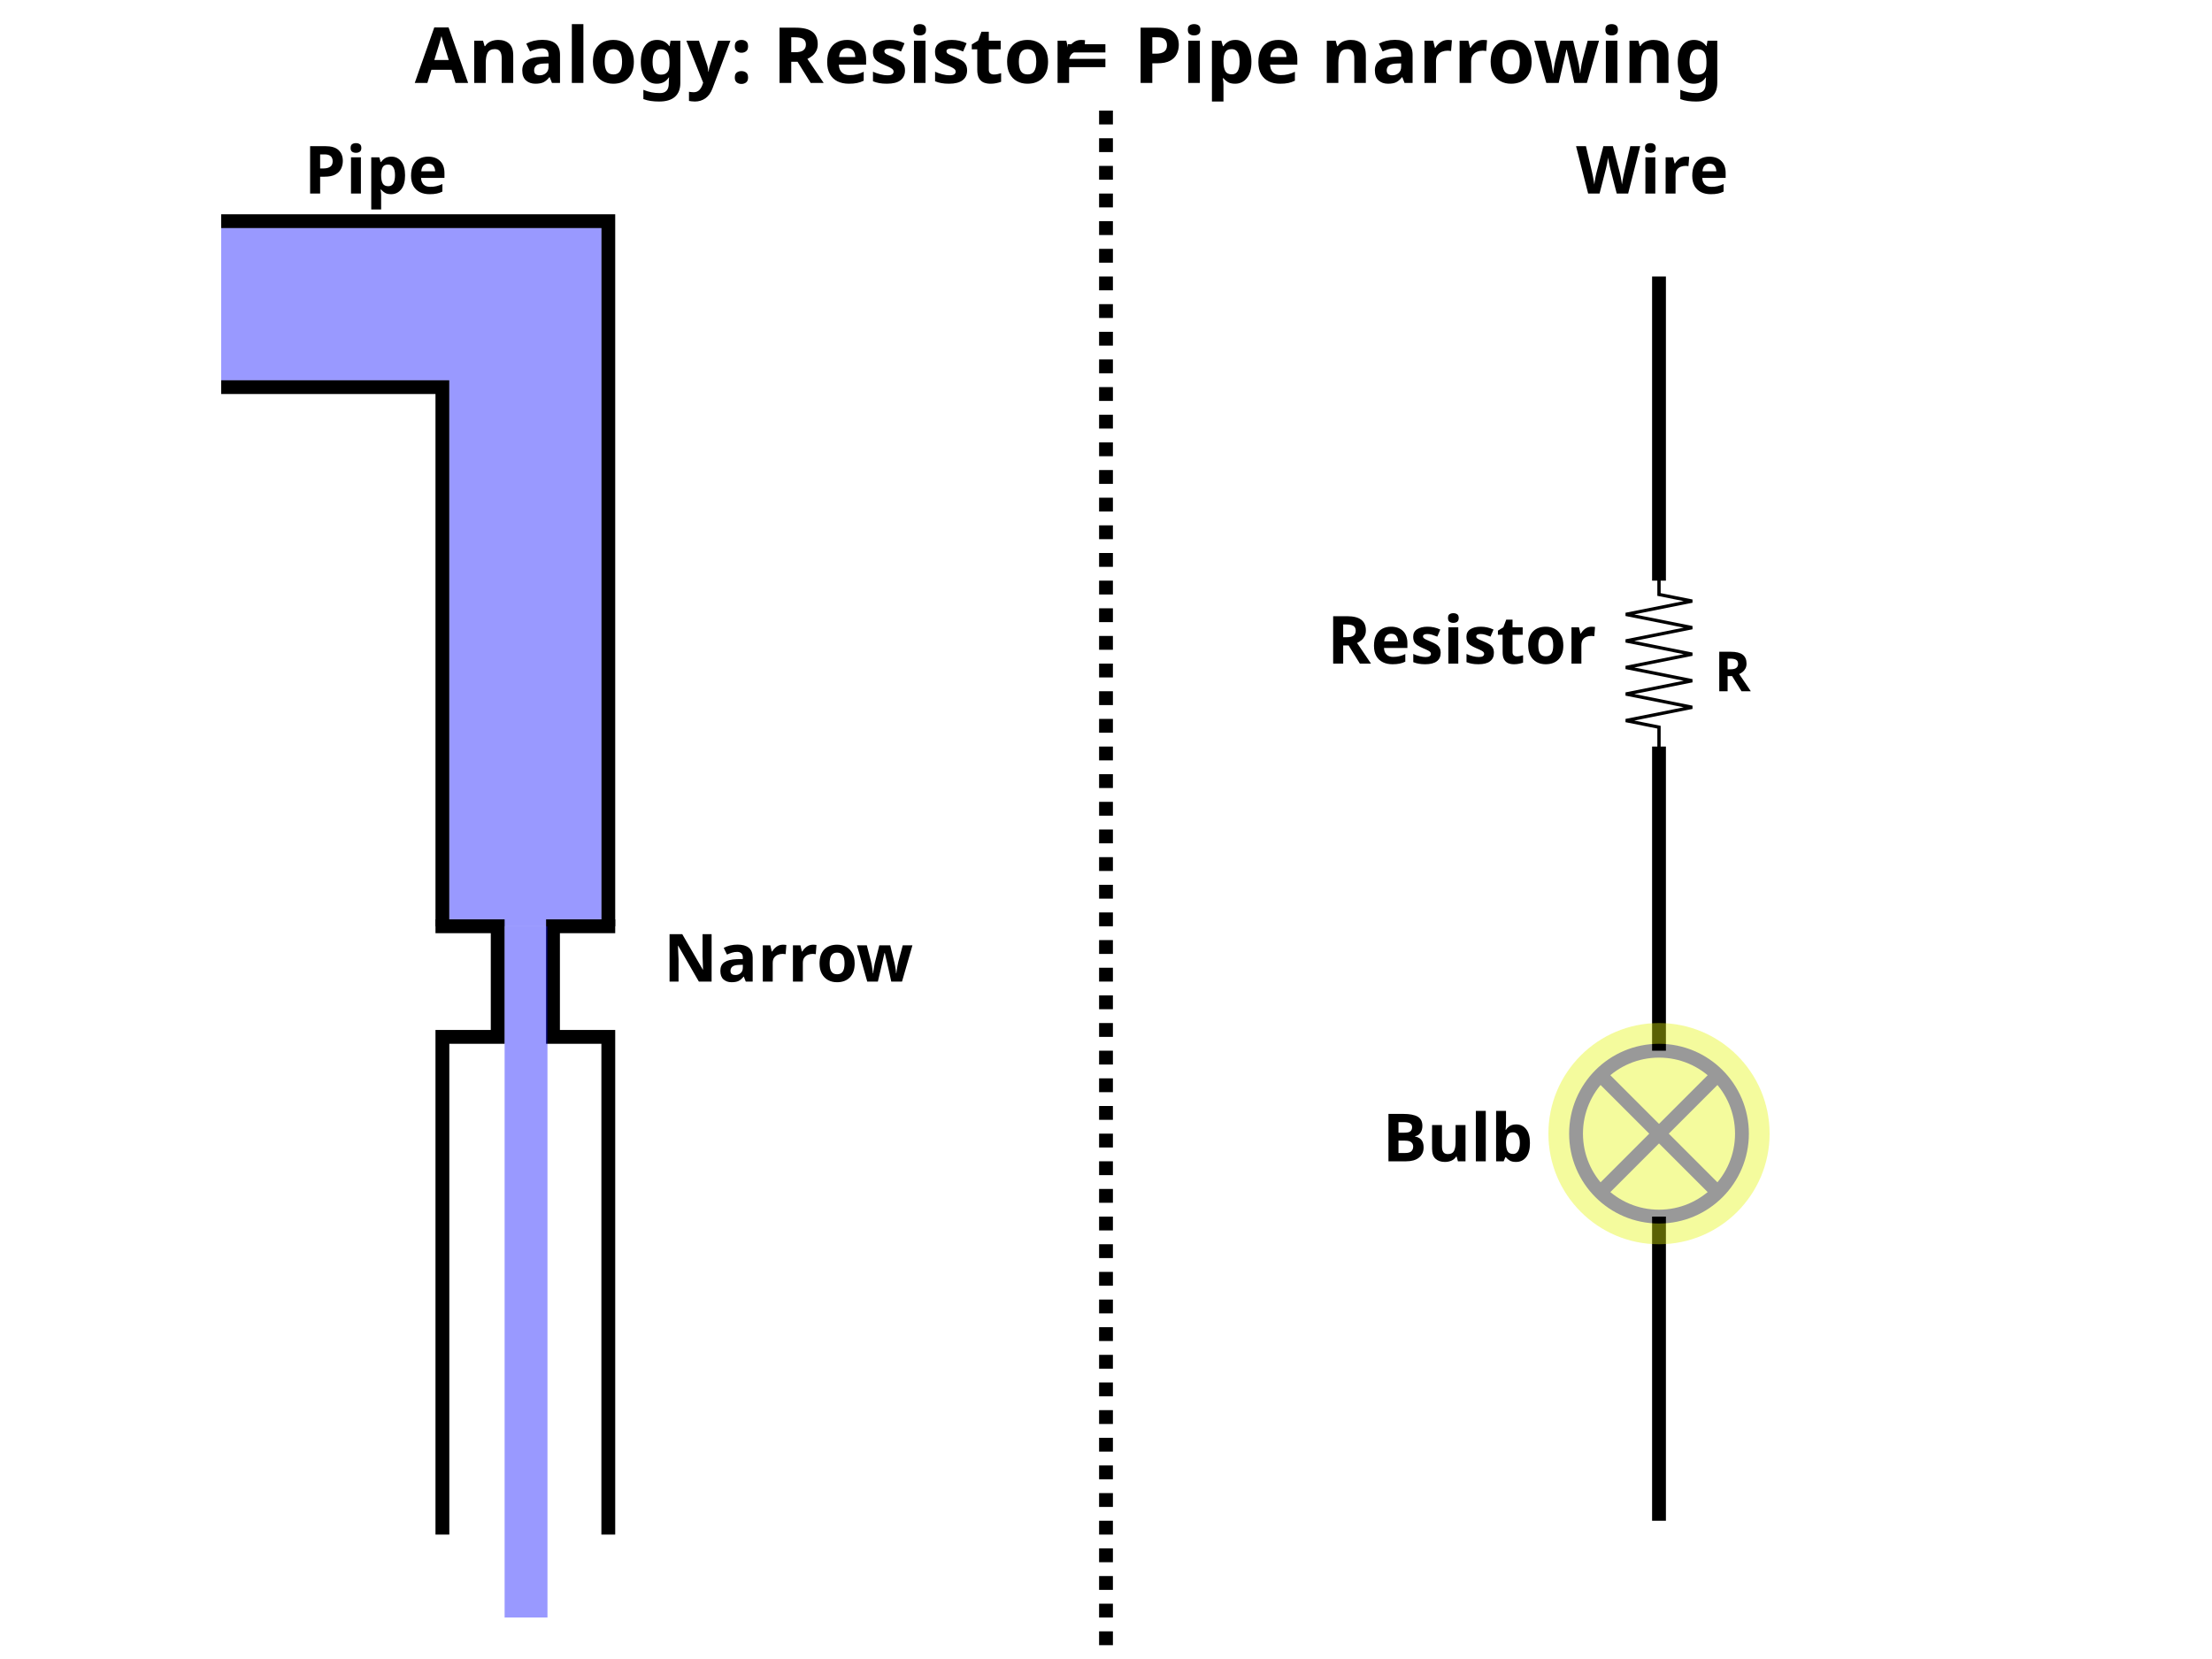
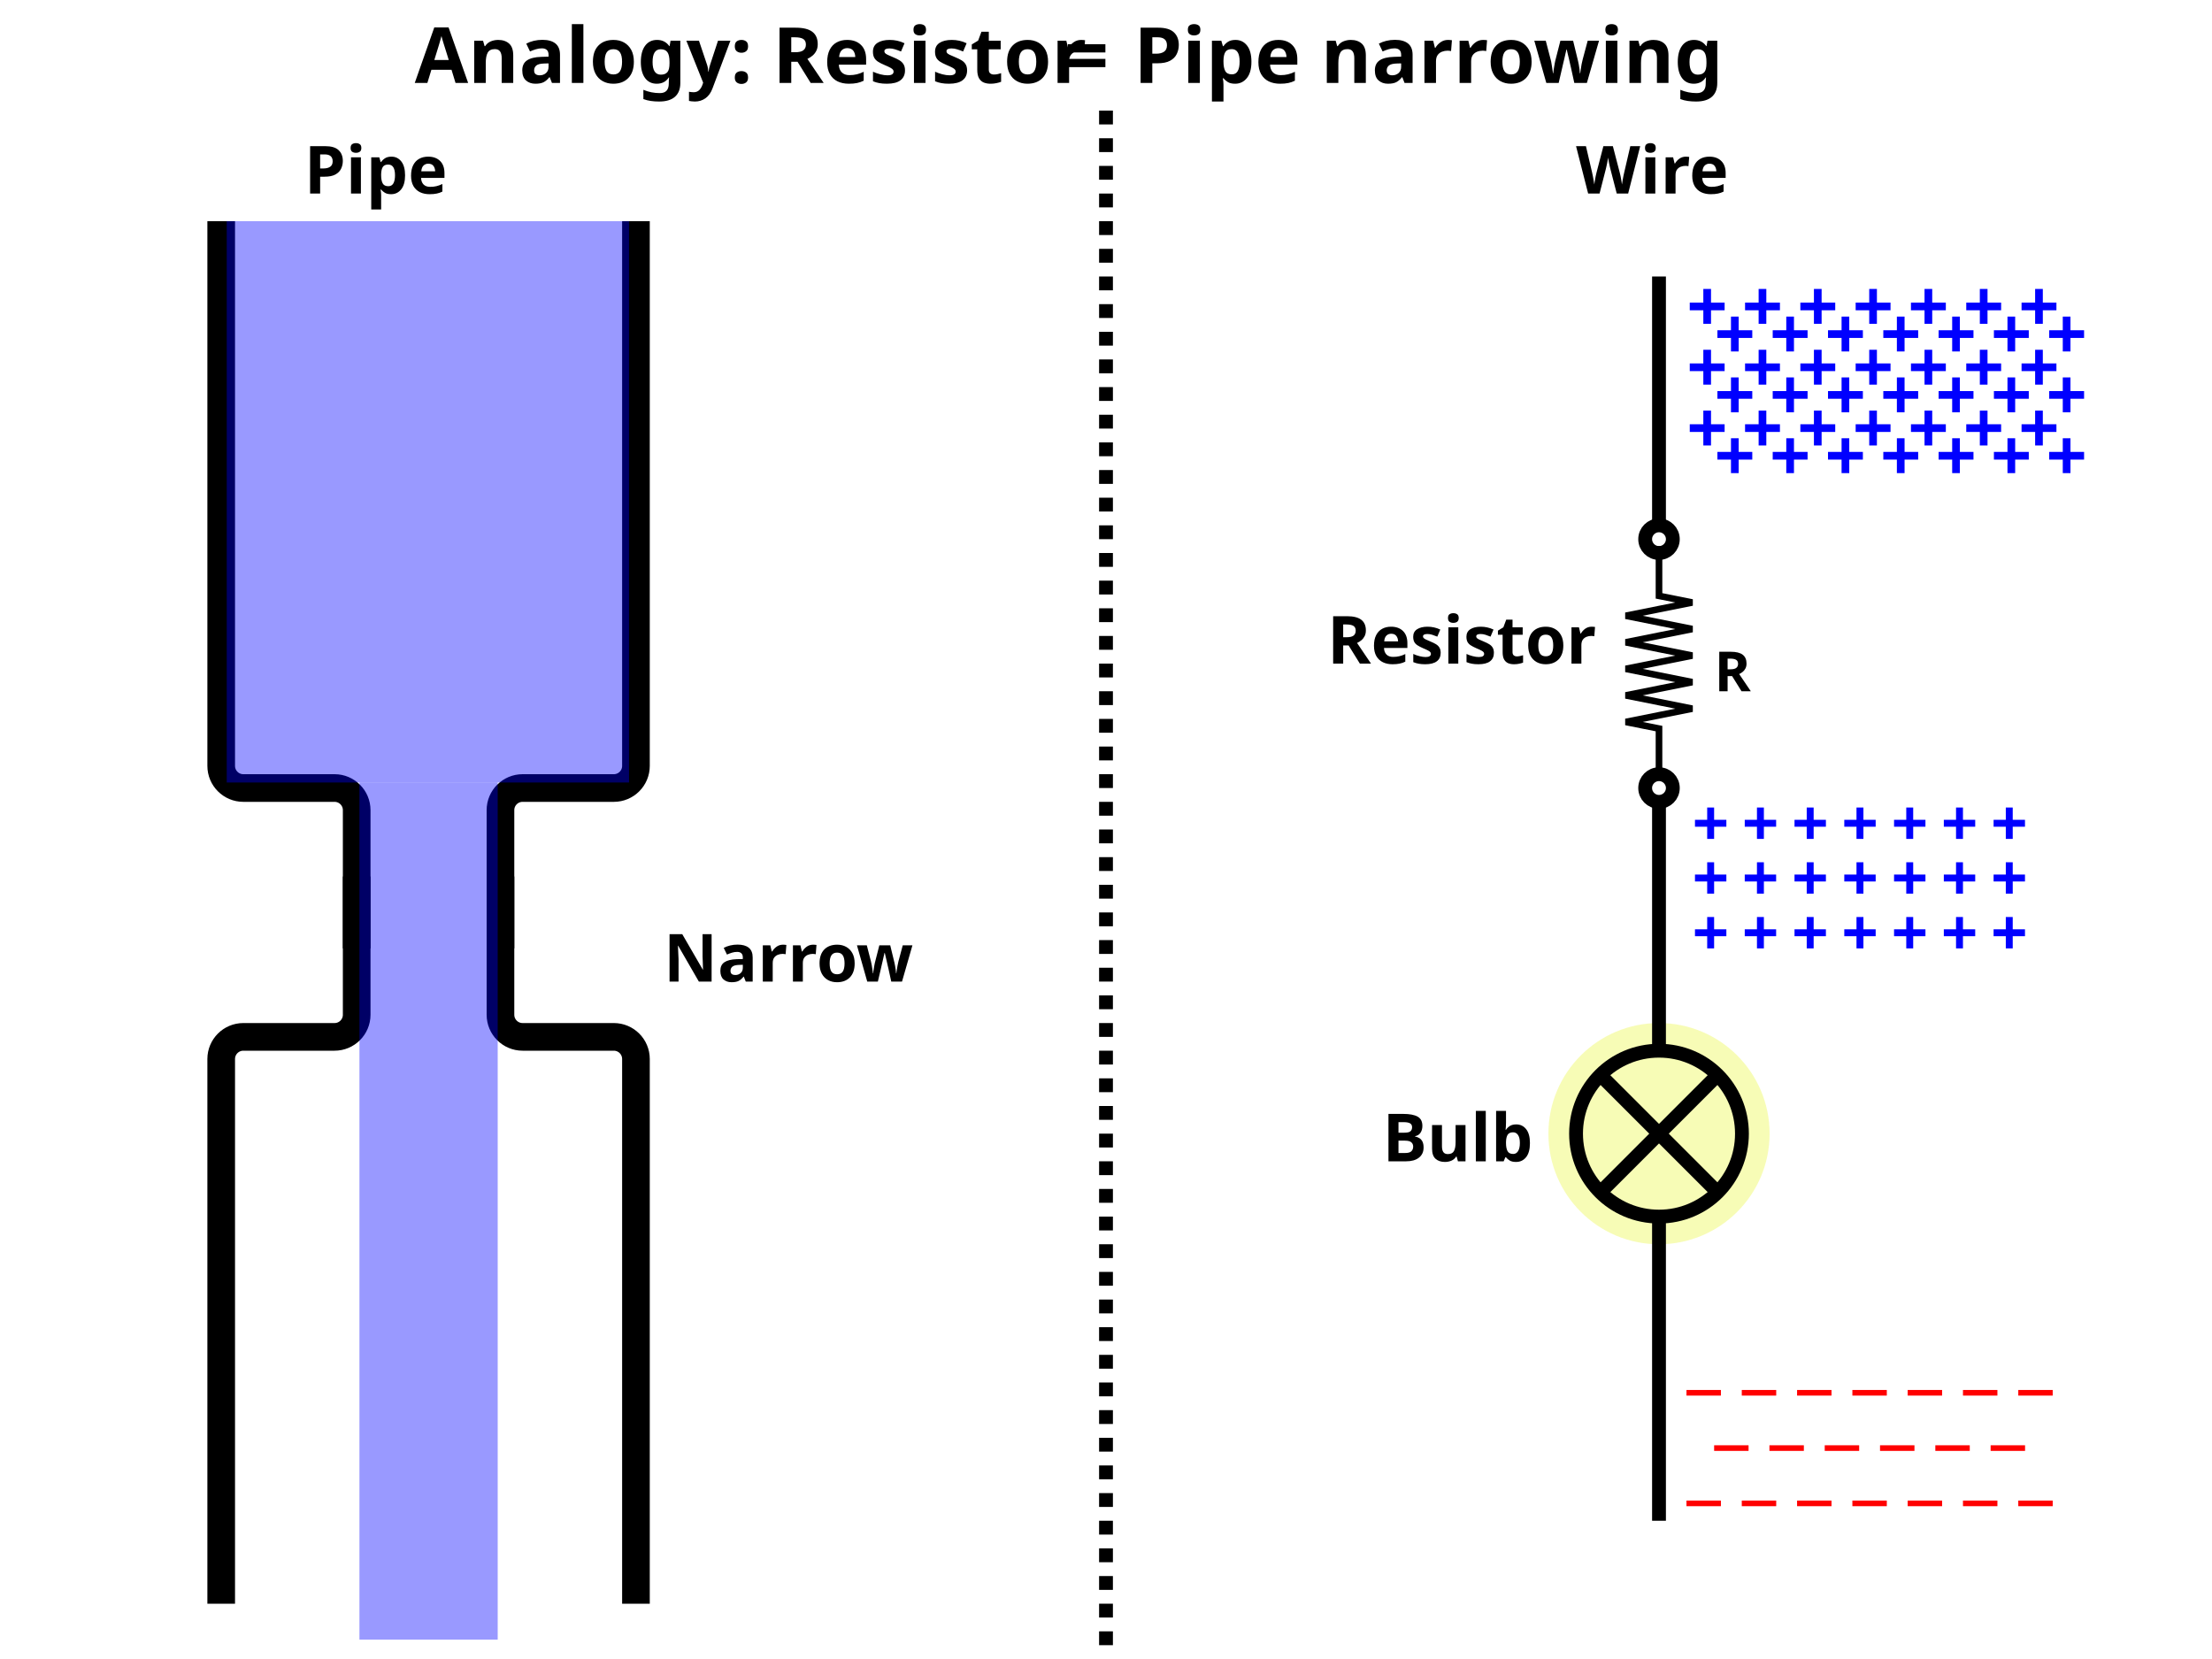
<svg xmlns="http://www.w3.org/2000/svg" xmlns:xlink="http://www.w3.org/1999/xlink" id="svg1" version="1.1" viewBox="0px 0px 800px 600px" width="800px" height="600px" preserveAspectRatio="xMidYMid" fill-rule="evenodd">
  <defs>
    <path id="divider" d="m 0,40 v 600" style="fill:none;fill-opacity:1;stroke:#000000;stroke-width:5;stroke-opacity:1;stroke-dasharray:5,5">
        </path>
    <g id="headline">
      <text font-family="Ubuntu" font-size="28" font-weight="bold" fill="#000000">
        <tspan x="0" y="0">Analogy: Resistor </tspan>
      </text>
      <text font-family="Ubuntu" font-size="28" font-weight="bold" fill="#000000">
        <tspan x="235" y="0">=</tspan>
      </text>
      <text font-family="Ubuntu" font-size="28" font-weight="bold" fill="#000000">
        <tspan x="260" y="0">Pipe narrowing</tspan>
      </text>
    </g>
    <text id="pipe_text" font-family="Ubuntu" font-size="24" font-weight="bold" fill="#000000">
      <tspan>Pipe</tspan>
    </text>
    <text id="narrow_text" font-family="Ubuntu" font-size="24" font-weight="bold" fill="#000000">
      <tspan>Narrow</tspan>
    </text>
    <text id="wire_text" font-family="Ubuntu" font-size="24" font-weight="bold" fill="#000000">
      <tspan>Wire</tspan>
    </text>
    <text id="resistor_text" font-family="Ubuntu" font-size="24" font-weight="bold" fill="#000000">
      <tspan>Resistor</tspan>
    </text>
    <text id="bulb_text" font-family="Ubuntu" font-size="24" font-weight="bold" fill="#000000">
      <tspan>Bulb</tspan>
    </text>
-     <g id="pipe_top">
-       <path d="m 0,0 h 140 v 255" style="fill:none;fill-opacity:1;stroke:#000000;stroke-width:5;stroke-opacity:1">
+     <g id="pipe">
+       <path d="m 0,0 v 197 a 8,8 0 0 0 8,8 h 33 a 8,8 0 0 1 8,8 v 50" style="fill:none;fill-opacity:1;stroke:#000000;stroke-width:10;stroke-opacity:1;stroke-linejoin:round">
            </path>
-       <path d="m 0,60 h 80 v 195" style="fill:none;fill-opacity:1;stroke:#000000;stroke-width:5;stroke-opacity:1">
+       <path d="m 150,0 v 197 a 8,8 0 0 1 -8,8 h -33 a 8,8 0 0 0 -8,8 v 50" style="fill:none;fill-opacity:1;stroke:#000000;stroke-width:10;stroke-opacity:1">
            </path>
    </g>
-     <g id="pipe_bottom">
-       <path d="m -2.5,0 h 22.5 v 40 h -20 v 180" style="fill:none;fill-opacity:1;stroke:#000000;stroke-width:5;stroke-opacity:1">
-             </path>
-       <path d="m 62.5,0 h -22.5 v 40 h 20 v 180" style="fill:none;fill-opacity:1;stroke:#000000;stroke-width:5;stroke-opacity:1">
-             </path>
-     </g>
-     <polyline id="water_top" points="0,2.5 137.5,2.5 137.5,255 82.5,255 82.5,175 82.5,57.5 0,57.5" style="fill:#0000ff;fill-opacity:0.4;stroke:none;stroke-width:1;stroke-opacity:1">
+     <polyline id="water_top" points="0,0 145.5,0 145.5,203 0,203" style="fill:#0000ff;fill-opacity:0.4;stroke:none;stroke-width:1;stroke-opacity:1">
        </polyline>
-     <polyline id="water_bottom" points="22.5,0 38,0 38,250 22.5,250" style="fill:#0000ff;fill-opacity:0.4;stroke:none;stroke-width:1;stroke-opacity:1">
+     <polyline id="water_bottom" points="50,0 100,0 100,310 50,310" style="fill:#0000ff;fill-opacity:0.4;stroke:none;stroke-width:1;stroke-opacity:1">
        </polyline>
    <g id="full_pipe_top">
-       <use xlink:href="#pipe_top" />
-       <use xlink:href="#water_top" />
+       <use xlink:href="#pipe" />
+       <use xlink:href="#water_top" x="2" />
    </g>
    <g id="full_pipe_bottom">
-       <use xlink:href="#pipe_bottom" />
-       <use xlink:href="#water_bottom" />
-     </g>
-     <g id="circuit">
-       <path id="wire" d="m 0,0 v 110 m 0,60 v 110 m 0,60 v 110" style="fill:none;fill-opacity:1;stroke:#000000;stroke-width:5;stroke-opacity:1">
-             </path>
+       <use xlink:href="#pipe" transform="scale(1,-1)" />
+       <use xlink:href="#water_bottom" y="-297" />
    </g>
    <circle id="contact_point" cx="0" cy="0" r="5" style="fill:none;fill-opacity:1;stroke:#000000;stroke-width:5;stroke-opacity:1">
        </circle>
+     <g id="circuit">
+       <path id="wire" d="m 0,0 v 90 m 0,100 v 90 m 0,60 v 110" style="fill:none;fill-opacity:1;stroke:#000000;stroke-width:5;stroke-opacity:1">
+             </path>
+       <use xlink:href="#contact_point" x="0" y="95" />
+       <use xlink:href="#contact_point" x="0" y="185" />
+     </g>
    <circle id="bulb_shape" cx="0" cy="0" r="30" style="fill:none;fill-opacity:1;stroke:#000000;stroke-width:5;stroke-opacity:1">
        </circle>
    <circle id="bulb_light" cx="0" cy="0" r="40" style="fill:#e4f40b;fill-opacity:1;stroke:none;stroke-width:1;stroke-opacity:1">
        </circle>
    <path id="bulb_line" d="m 0,0 l 60,0" style="fill:none;fill-opacity:1;stroke:#000000;stroke-width:5;stroke-opacity:1">
        </path>
    <g id="bulb">
-       <use xlink:href="#bulb_light" x="0" y="0" />
+       <use xlink:href="#bulb_light" x="0" y="0" opacity="0.3" />
      <use xlink:href="#bulb_shape" x="0" y="0" />
      <use xlink:href="#bulb_line" x="-30" y="0" transform="rotate(45)" />
      <use xlink:href="#bulb_line" x="-30" y="0" transform="rotate(-45)" />
    </g>
-     <path id="symbol" d="m 0,0 h 15                l 2,-10 l 4,20 l 4,-20 l 4,20                l 4,-20 l 4,20 l 4,-20 l 4,20                l 4,-20 l 4,20 l 2,-10 h 15" transform="rotate(90) scale(1.2,1.2)" style="fill:none;fill-opacity:1;stroke:#000000;stroke-width:1;stroke-opacity:1">
+     <path id="symbol" d="m 0,0 h 15                l 2,-10 l 4,20 l 4,-20 l 4,20                l 4,-20 l 4,20 l 4,-20 l 4,20                l 4,-20 l 4,20 l 2,-10 h 15" transform="rotate(90) scale(1.2,1.2)" style="fill:none;fill-opacity:1;stroke:#000000;stroke-width:2;stroke-opacity:1">
        </path>
    <text id="symbol_letter" font-family="Ubuntu" font-size="20" font-weight="bold" fill="#000000">
      <tspan>R</tspan>
+     </text>
+     <text id="pos_chrg" font-family="Ubuntu" font-size="26" font-weight="bold" fill="#0000ff">
+       <tspan x="0" y="0">+</tspan>
+       <tspan x="20" y="0">+</tspan>
+       <tspan x="40" y="0">+</tspan>
+       <tspan x="60" y="0">+</tspan>
+       <tspan x="80" y="0">+</tspan>
+       <tspan x="100" y="0">+</tspan>
+       <tspan x="120" y="0">+</tspan>
+       <tspan x="0" y="22">+</tspan>
+       <tspan x="20" y="22">+</tspan>
+       <tspan x="40" y="22">+</tspan>
+       <tspan x="60" y="22">+</tspan>
+       <tspan x="80" y="22">+</tspan>
+       <tspan x="100" y="22">+</tspan>
+       <tspan x="120" y="22">+</tspan>
+       <tspan x="0" y="44">+</tspan>
+       <tspan x="20" y="44">+</tspan>
+       <tspan x="40" y="44">+</tspan>
+       <tspan x="60" y="44">+</tspan>
+       <tspan x="80" y="44">+</tspan>
+       <tspan x="100" y="44">+</tspan>
+       <tspan x="120" y="44">+</tspan>
+     </text>
+     <text id="neg_chrg" font-family="Ubuntu" font-size="30" font-weight="bold" fill="#ff0000">
+       <tspan x="0" y="0">_</tspan>
+       <tspan x="20" y="0">_</tspan>
+       <tspan x="40" y="0">_</tspan>
+       <tspan x="60" y="0">_</tspan>
+       <tspan x="80" y="0">_</tspan>
+       <tspan x="100" y="0">_</tspan>
+       <tspan x="120" y="0">_</tspan>
+       <tspan x="10" y="20">_</tspan>
+       <tspan x="30" y="20">_</tspan>
+       <tspan x="50" y="20">_</tspan>
+       <tspan x="70" y="20">_</tspan>
+       <tspan x="90" y="20">_</tspan>
+       <tspan x="110" y="20">_</tspan>
+       <tspan x="0" y="40">_</tspan>
+       <tspan x="20" y="40">_</tspan>
+       <tspan x="40" y="40">_</tspan>
+       <tspan x="60" y="40">_</tspan>
+       <tspan x="80" y="40">_</tspan>
+       <tspan x="100" y="40">_</tspan>
+       <tspan x="120" y="40">_</tspan>
    </text>
  </defs>
  <g id="page1">
    <g id="layer1" style="display:inline">
      <rect id="white_background" x="0" y="0" width="800" height="600" fill="white">
            </rect>
    </g>
    <g id="layer2" style="display:inline">
      <use xlink:href="#divider" x="400" />
      <use xlink:href="#headline" x="150" y="30" />
      <use xlink:href="#pipe_text" x="110" y="70" />
      <use xlink:href="#narrow_text" x="240" y="355" />
      <use xlink:href="#wire_text" x="570" y="70" />
      <use xlink:href="#resistor_text" x="480" y="240" />
      <use xlink:href="#bulb_text" x="500" y="420" />
      <use xlink:href="#full_pipe_top" x="80" y="80" />
-       <use xlink:href="#full_pipe_bottom" x="160" y="335" />
+       <use xlink:href="#full_pipe_bottom" x="80" y="580" />
+       <use xlink:href="#bulb" x="600" y="410" />
      <use xlink:href="#circuit" x="600" y="100" />
-       <use xlink:href="#bulb" x="600" y="410" opacity="0.4" />
-       <use xlink:href="#symbol" x="600" y="197" />
+       <use xlink:href="#symbol" x="600" y="197.5" />
      <use xlink:href="#symbol_letter" x="620" y="250" />
+       <use xlink:href="#pos_chrg" x="610" y="120" />
+       <use xlink:href="#pos_chrg" x="620" y="130" />
+       <use xlink:href="#neg_chrg" x="610" y="500" />
+       <use xlink:href="#pos_chrg" x="680" y="340" transform="scale(0.9)" />
    </g>
  </g>
</svg>
